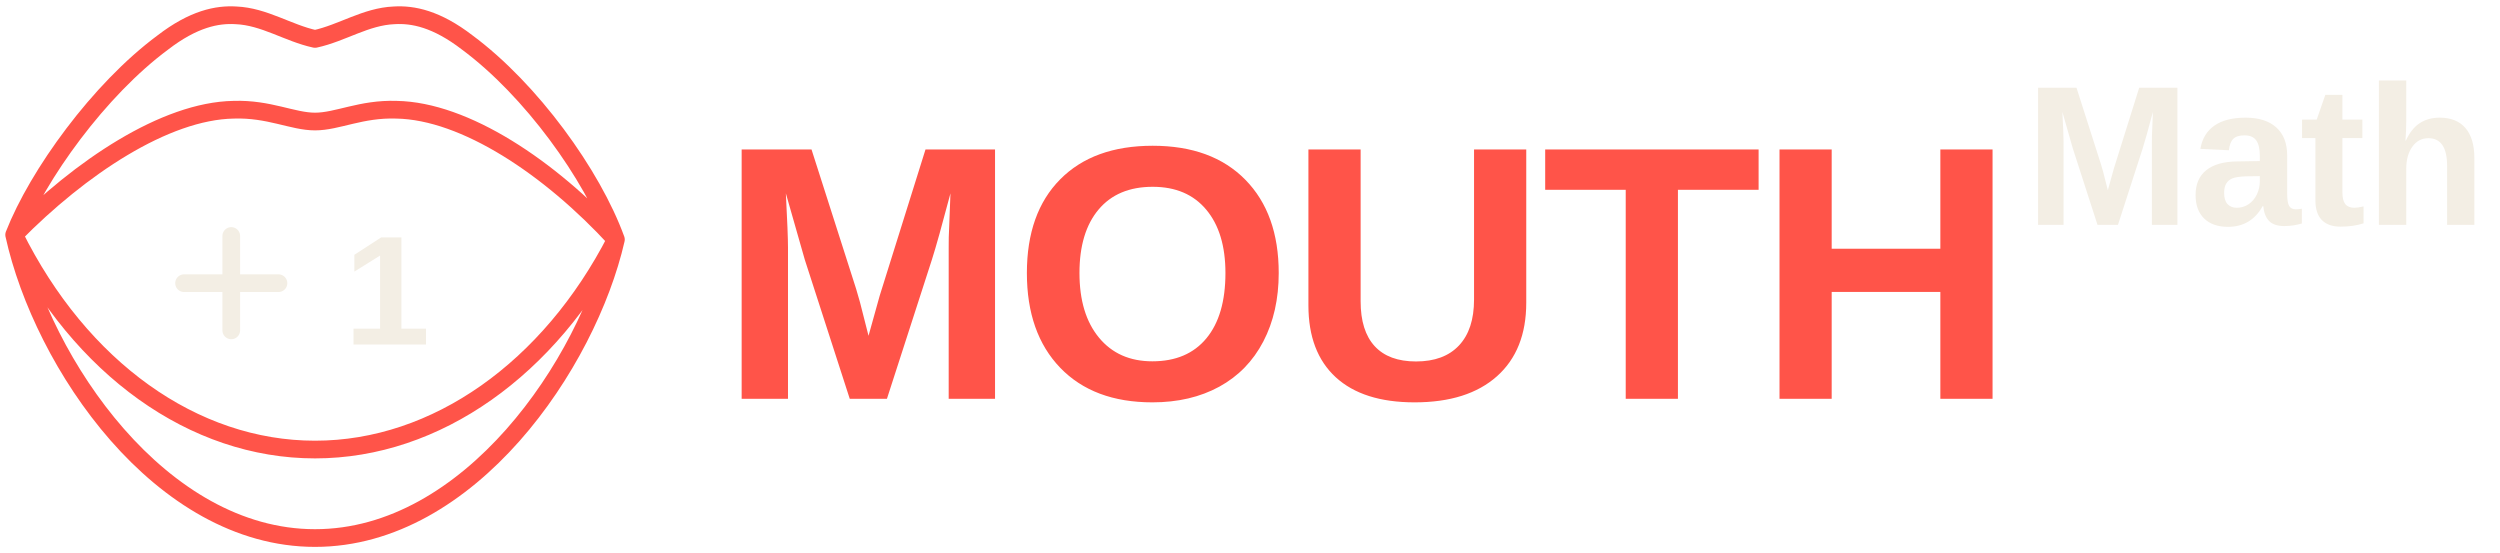
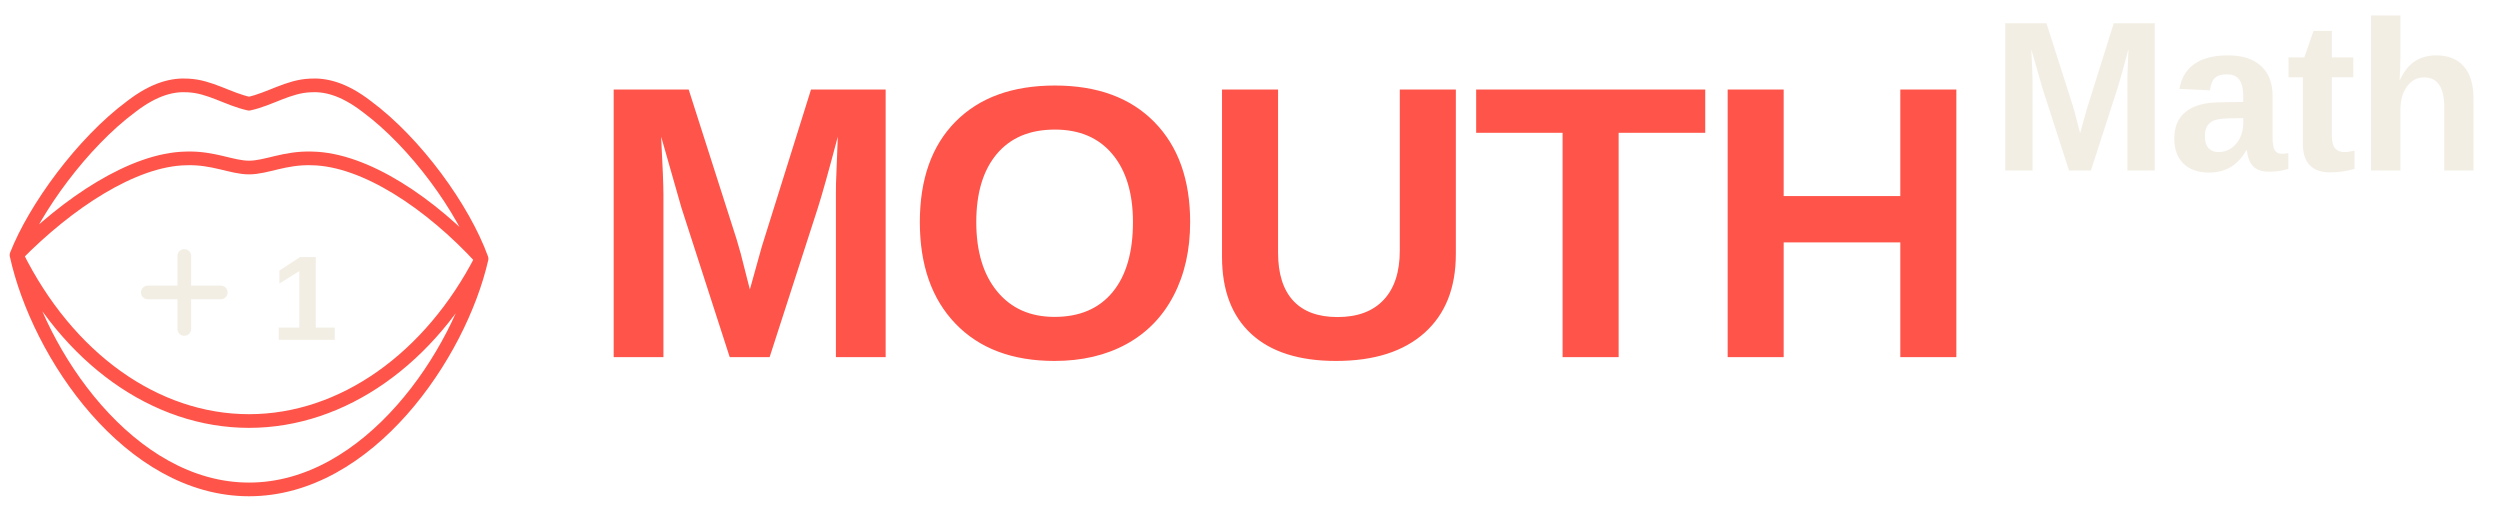
- <svg xmlns="http://www.w3.org/2000/svg" viewBox="144 238 1059.4 234" role="img" aria-label="MouthMath">
-   <path d="M150,337.5 C160,312 186,276 213,256 C226,246 236,244 244,244.5 C256,245 266,252 277.5,254.5 C289,252 299,245 311,244.5 C319,244 329,246 342,256 C369,276 395,312 405,339.5 M150,337.5 C178,309 214,285 243,284.5 C258,284 268,289.5 277.5,289.5 C287,289.5 297,284 312,284.5 C341,285 377,309 405,339.5 M150,337.5 C178,394 226,428.5 277.5,428.5 C329,428.5 377,394 405,339.5 M150,337.5 C162,392 212,466 277.5,466 C343,466 393,392 405,339.5" fill="none" stroke="#ff5449" stroke-width="7.5" stroke-linecap="round" stroke-linejoin="round" />
-   <path d="M222,358 H262 M242,338 V378" fill="none" stroke="#f3eee4" stroke-width="7.5" stroke-linecap="round" stroke-linejoin="round" />
-   <text x="308" y="384" text-anchor="middle" fill="#f3eee4" style="font-family:Arial,'Helvetica Neue',Helvetica,'Liberation Sans',sans-serif;font-weight:700;font-size:66px">1</text>
+ <svg xmlns="http://www.w3.org/2000/svg" viewBox="216 266 987 200" role="img" aria-label="MouthMath">
+   <g transform="translate(409,297.04) scale(0.72) translate(-409,-240.75)">
+     <path d="M150,337.5 C160,312 186,276 213,256 C226,246 236,244 244,244.5 C256,245 266,252 277.5,254.5 C289,252 299,245 311,244.5 C319,244 329,246 342,256 C369,276 395,312 405,339.5 M150,337.5 C178,309 214,285 243,284.5 C258,284 268,289.5 277.5,289.5 C287,289.5 297,284 312,284.5 C341,285 377,309 405,339.5 M150,337.5 C178,394 226,428.5 277.5,428.5 C329,428.5 377,394 405,339.5 M150,337.5 C162,392 212,466 277.5,466 C343,466 393,392 405,339.5" fill="none" stroke="#ff5449" stroke-width="7.5" stroke-linecap="round" stroke-linejoin="round" />
+     <path d="M222,358 H262 M242,338 V378" fill="none" stroke="#f3eee4" stroke-width="7.5" stroke-linecap="round" stroke-linejoin="round" />
+     <text x="308" y="384" text-anchor="middle" fill="#f3eee4" style="font-family:Arial,'Helvetica Neue',Helvetica,'Liberation Sans',sans-serif;font-weight:700;font-size:66px">1</text>
+   </g>
  <text class="mmwm" x="448" y="407.0" fill="#ff5449" style="font-family:Arial,'Helvetica Neue',Helvetica,'Liberation Sans',sans-serif;font-weight:700;font-size:153.57px;letter-spacing:-0.02em">MOUTH</text>
  <text x="1002" y="333.3" fill="#f3eee4" style="font-family:Arial,'Helvetica Neue',Helvetica,'Liberation Sans',sans-serif;font-weight:700;font-size:84.46px;letter-spacing:-0.005em">Math</text>
</svg>
